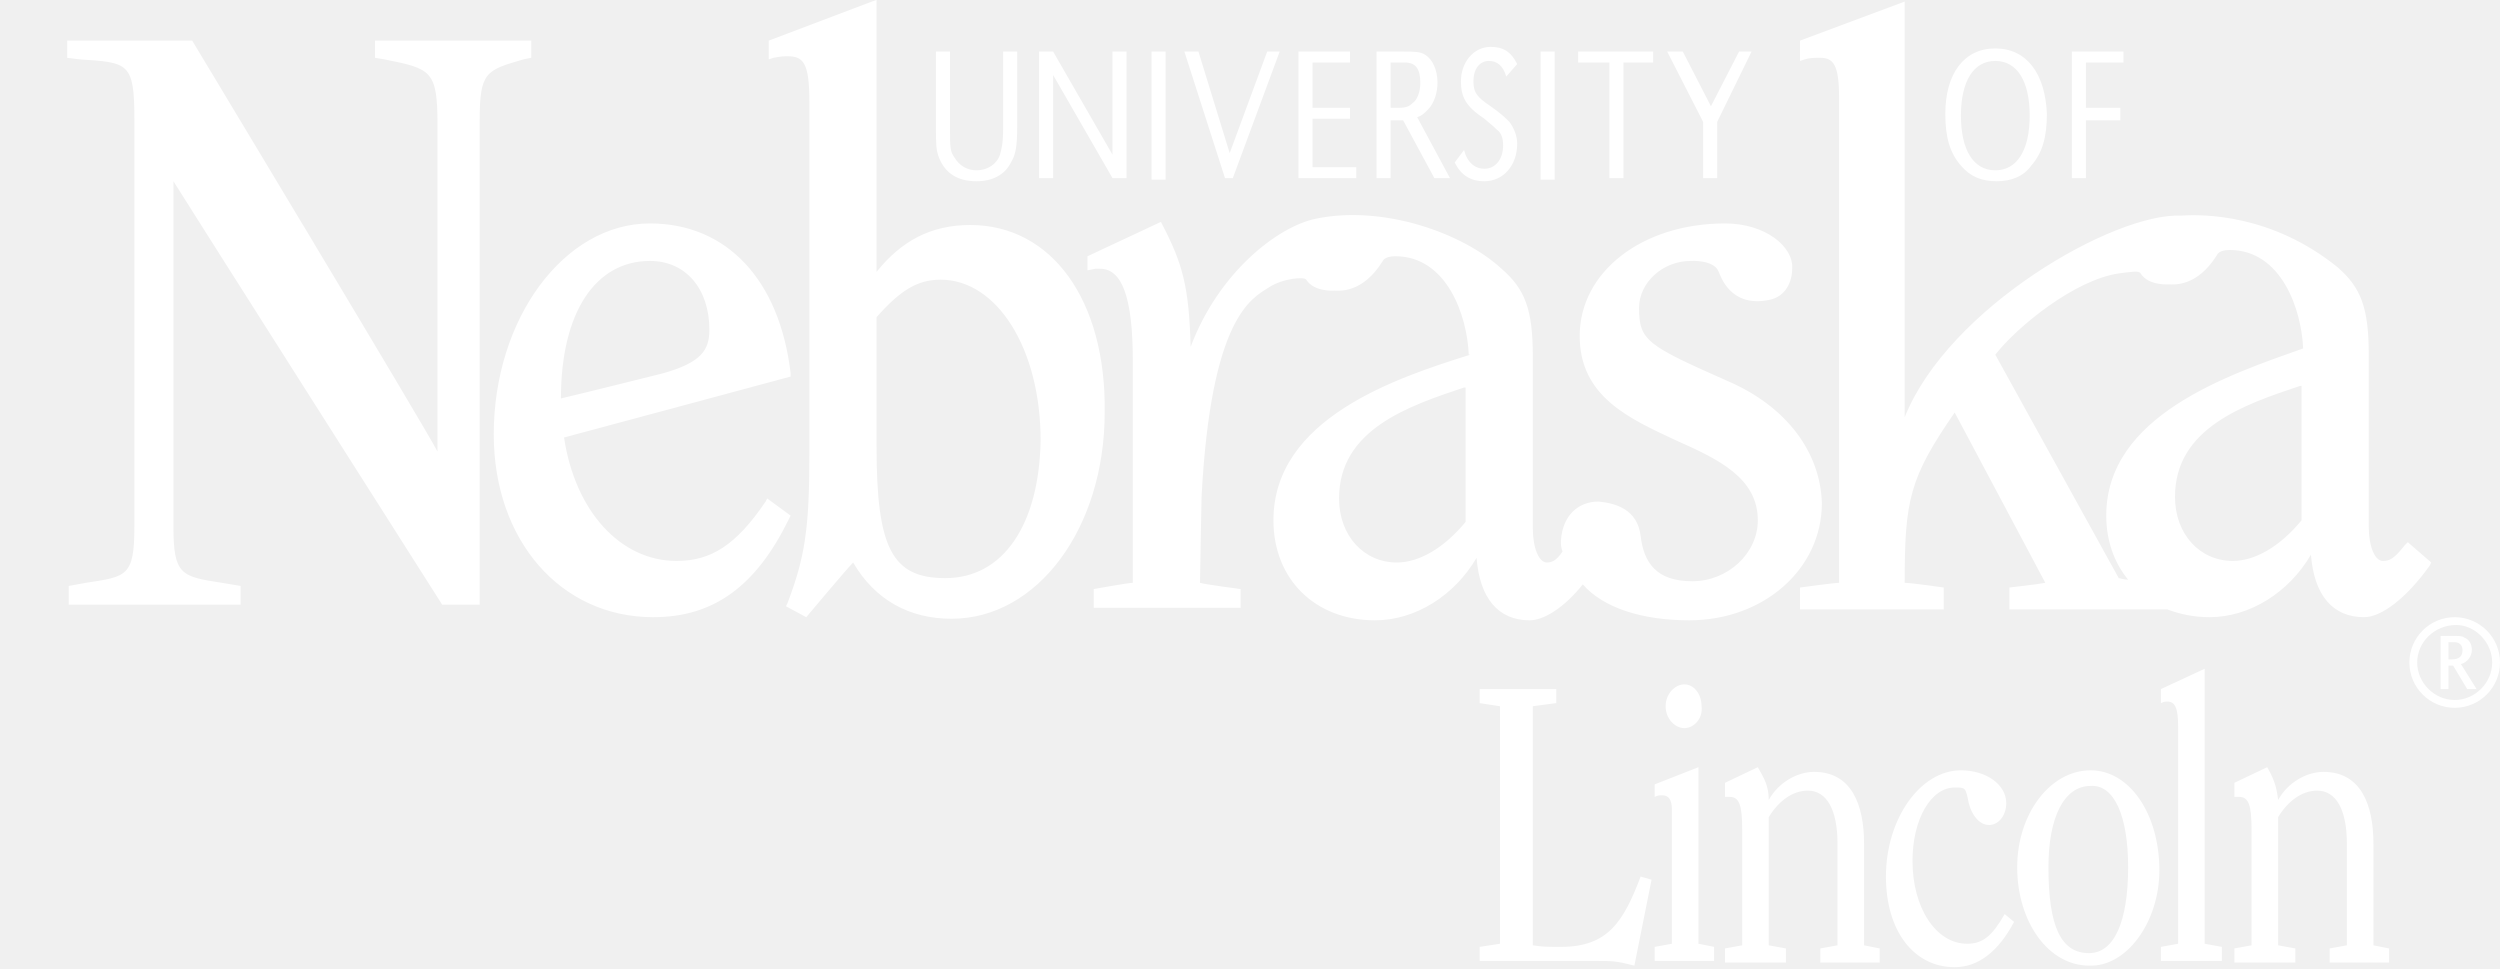
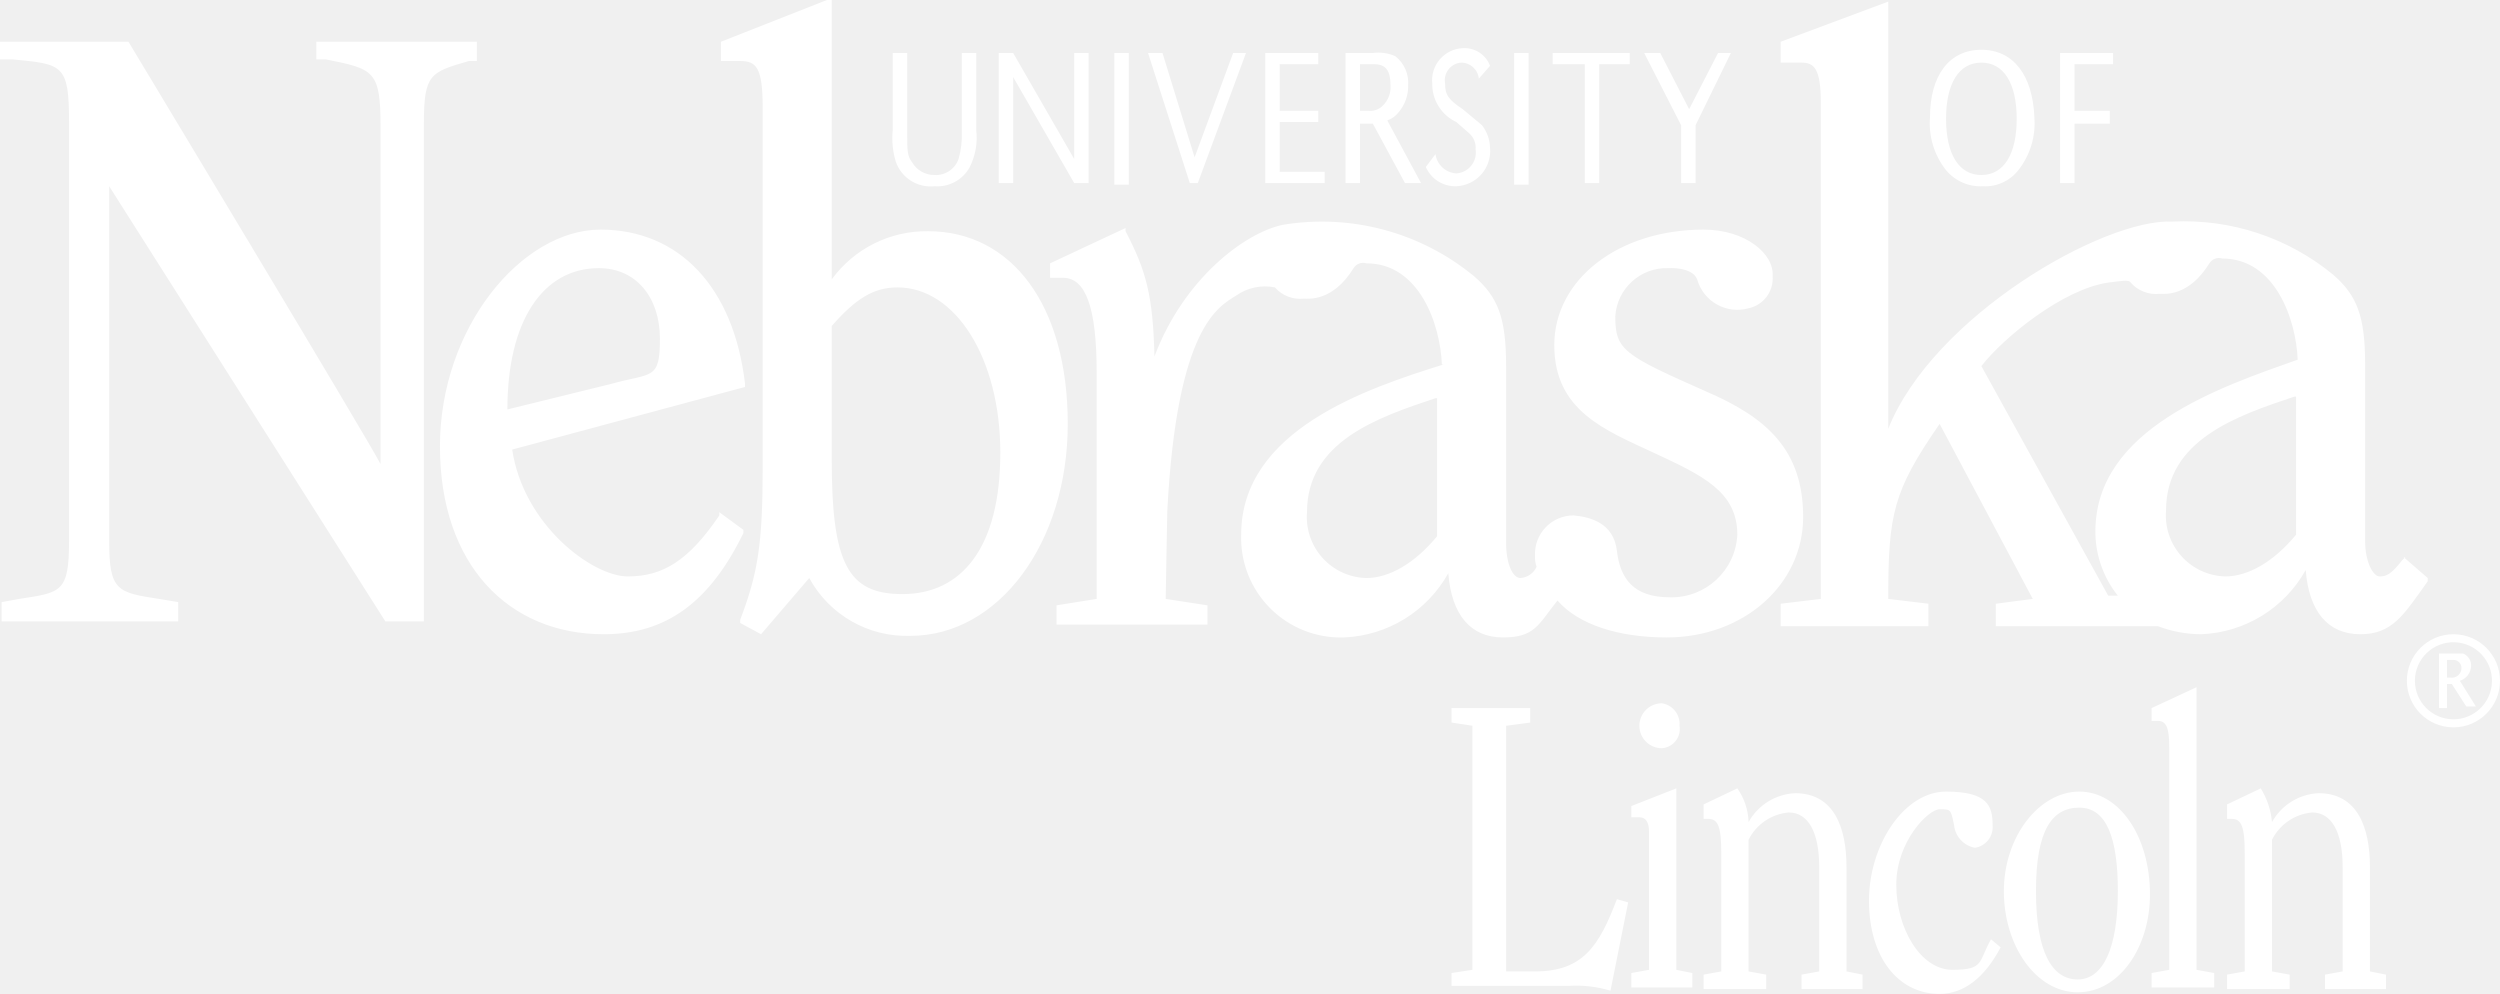
- <svg xmlns="http://www.w3.org/2000/svg" baseProfile="tiny" viewBox="0 0 160 62">
-   <path fill="#fff" d="M99.6 45l-1.5.2v15.3c.6.1 1 .1 1.8.1 3 0 4-1.6 5.1-4.5l.7.2-1.1 5.5c-1.2-.3-1.3-.3-2.6-.3h-7.3v-.9l1.3-.2v-15.2l-1.3-.2v-.9h4.9v.9zM108.7 60.4l1 .2v.9h-3.8v-.9l1.1-.2v-8.6c0-.6-.2-.9-.6-.9-.2 0-.3 0-.5.1v-.8l2.8-1.1v11.3zm-.9-13.8c-.6 0-1.2-.6-1.2-1.4 0-.8.6-1.4 1.2-1.4s1.1.6 1.1 1.4c.1.8-.5 1.4-1.1 1.4zM113.2 51.2c.6-1.1 1.8-1.8 2.9-1.8 2.4 0 3.2 2.1 3.2 4.6v6.5l1 .2v.9h-3.8v-.9l1.1-.2v-6.5c0-2.2-.7-3.4-1.9-3.4-1 0-1.9.7-2.5 1.7v8.2l1.1.2v.9h-3.9v-.9l1.1-.2v-7.4c0-1.6-.2-2.1-.8-2.1h-.3v-.9l2.1-1c.4.7.7 1.2.7 2.1zM125.1 61.9c-2.6 0-4.4-2.3-4.4-5.8 0-3.7 2.2-6.8 4.8-6.8 1.6 0 2.9.9 2.9 2.1 0 .8-.5 1.4-1.1 1.4-.6 0-1.1-.6-1.3-1.4-.2-1-.2-1-.9-1-1.5 0-2.7 2-2.7 4.7 0 3 1.5 5.3 3.5 5.3 1 0 1.6-.5 2.4-1.9l.6.5c-1 1.9-2.3 2.9-3.8 2.9zM136.2 55.5c0 3.5-.9 5.5-2.5 5.5-1.8 0-2.6-1.7-2.6-5.5 0-3.2 1-5.2 2.7-5.2 1.5-.1 2.4 1.9 2.4 5.2zm2 .2c0-3.6-1.9-6.4-4.4-6.4-2.6 0-4.7 2.8-4.7 6.2 0 3.5 2 6.3 4.6 6.3 2.4.1 4.5-2.8 4.5-6.1zM141.1 60.4l1.1.2v.9h-3.9v-.9l1.1-.2v-13.9c0-1.2-.2-1.6-.7-1.6-.1 0-.2 0-.4.1v-.9l2.8-1.3v17.6zM145.8 51.2c.6-1.1 1.8-1.8 2.9-1.8 2.4 0 3.2 2.1 3.2 4.6v6.5l1 .2v.9h-3.8v-.9l1.1-.2v-6.5c0-2.2-.7-3.4-1.9-3.4-1 0-1.9.7-2.5 1.7v8.2l1.1.2v.9h-3.9v-.9l1.1-.2v-7.4c0-1.6-.2-2.1-.8-2.1h-.3v-.9l2.1-1c.4.7.6 1.2.7 2.1zM60.8 3.3v4.9c0 1.2 0 1.5.3 1.9.3.5.8.8 1.4.8.7 0 1.3-.4 1.5-1 .1-.4.2-.7.2-1.7v-4.9h.9v4.8c0 1.3-.1 1.8-.4 2.3-.4.8-1.2 1.2-2.2 1.2-1.2 0-2-.5-2.4-1.5-.2-.5-.2-.9-.2-2v-4.8h.9zM72.1 11.4h-.9l-3.8-6.6v6.6h-.9v-8.1h.9l3.8 6.6v-6.6h.9zM73.7 3.3h.9v8.2h-.9zM78.7 9.8l2.4-6.5h.8l-3 8.1h-.5l-2.6-8.1h.9zM86.4 6.9v.7h-2.4v3.1h2.8v.7h-3.7v-8.1h3.3v.7h-2.4v2.9zM89 6.9v-2.9h.9c.7 0 1 .4 1 1.3 0 .6-.2 1.1-.5 1.3-.2.2-.4.3-.9.3h-.5zm-.9 4.5h.9v-3.7h.8l2 3.7h1l-2.1-3.9c.3-.1.4-.2.7-.5.4-.4.6-1.1.6-1.7 0-.8-.3-1.5-.8-1.8-.3-.2-.7-.2-1.4-.2h-1.7v8.1zM96.4 4.9c-.2-.7-.6-1-1.1-1-.6 0-1 .5-1 1.3 0 .7.2 1 1.1 1.6.7.5.9.7 1.2 1 .3.4.5.9.5 1.4 0 1.4-.9 2.4-2.1 2.4-.9 0-1.5-.4-1.9-1.2l.6-.8c.2.8.7 1.2 1.3 1.2.7 0 1.2-.6 1.2-1.5 0-.4-.1-.8-.4-1-.2-.2-.2-.2-.8-.7-1.2-.8-1.5-1.4-1.5-2.4 0-1.2.8-2.2 1.9-2.2.8 0 1.3.3 1.7 1.1l-.7.8zM98.6 3.3h.9v8.2h-.9zM103.9 11.4h-.9v-7.4h-2v-.7h4.8v.7h-1.9zM112.1 3.3l-2.2 4.5v3.6h-.9v-3.6l-2.3-4.5h1l1.8 3.5 1.8-3.5zM127.7 3.9c1.4 0 2.2 1.3 2.2 3.5s-.8 3.5-2.2 3.5c-1.4 0-2.2-1.3-2.2-3.5s.8-3.5 2.2-3.5zm0-.8c-2 0-3.2 1.6-3.2 4.2 0 1.5.3 2.5 1 3.3.6.7 1.3 1 2.3 1 .9 0 1.7-.3 2.2-1 .7-.8 1-1.8 1-3.3-.1-2.6-1.3-4.2-3.3-4.2zM135.7 6.9v.8h-2.2v3.7h-.9v-8.1h3.3v.7h-2.4v2.9zM24 2.6v1.1l.6.1c3 .6 3.4.7 3.4 4.2v20.9c-.7-1.4-15.7-26.3-15.7-26.3h-8v1.1l.8.1c3.1.2 3.5.2 3.5 3.8v26.1c0 3.2-.5 3.2-3.1 3.6l-1.1.2v1.2h11v-1.2l-1.2-.2c-2.6-.4-3.1-.5-3.1-3.6v-22.1c.8 1.3 17.2 27.1 17.2 27.1h2.4v-31c0-3.1.4-3.2 2.8-3.9l.5-.1v-1.1h-10zM62.1 14.4c-2.5 0-4.4 1-6 3v-17.4l-.3.1-6.6 2.5v1.2l.3-.1c.5-.1.7-.1.9-.1 1 0 1.4.4 1.4 2.9v22.6c0 4.8-.3 6.6-1.4 9.5l-.1.2 1.3.7s2.6-3.1 3-3.5c1.4 2.4 3.6 3.6 6.3 3.6 5.5 0 9.8-5.8 9.8-13.2.1-7.2-3.4-12-8.6-12zm-1.6 22.6c-3.4 0-4.4-1.9-4.4-8.4v-8.3c1.5-1.7 2.6-2.4 4.1-2.4 3.6 0 6.4 4.4 6.4 10.3-.1 5.4-2.4 8.8-6.1 8.8zM154.1 34.7l-.2.2c-.7.9-1 1-1.4 1-.5 0-.9-.9-.9-2.2v-11c0-3-.5-4.3-2-5.6-4.2-3.4-8.6-3.4-10-3.3-4.3-.2-14.9 5.9-17.7 12.9v-26.6l-6.7 2.5v1.3l.3-.1c.3-.1.6-.1 1-.1.8 0 1.2.4 1.2 2.5v31.1c-.3 0-2.5.3-2.5.3v1.4h9.2v-1.4s-2.1-.3-2.5-.3c0-5.3.3-6.7 3.2-10.9l5.8 10.9c-.5.1-2.3.3-2.3.3v1.4h10.1c.8.3 1.7.5 2.7.5 2.6 0 5.1-1.6 6.5-4 .2 2.6 1.4 4 3.4 4 1.1 0 2.7-1.2 4.2-3.3l.1-.2-1.5-1.3zm-19.3-1.7c0 1.6.5 3 1.4 4.1-.3 0-.5-.1-.6-.1l-7.9-14.3c1.4-1.8 5.1-4.8 7.9-5.2.8-.1 1.3-.2 1.4 0 .5.8 1.8.7 1.8.7.3 0 1.8.2 3.1-1.9 0 0 .1-.3.8-.3 3.3 0 4.6 3.8 4.7 6.3-4.8 1.7-12.6 4.3-12.6 10.7zm12.5.3c-1.4 1.7-3 2.6-4.4 2.6-2.1 0-3.7-1.7-3.7-4.1 0-4.4 4.4-5.9 8-7.1h.1v8.6zM49.1 31.9l-.1.2c-1.9 2.8-3.5 3.8-5.7 3.8-3.6 0-6.5-3.2-7.2-7.9.4-.1 14.5-3.9 14.5-3.9v-.2c-.7-6-4.1-9.6-9-9.6-5.5 0-10 6.1-10 13.5 0 6.8 4.3 11.7 10.2 11.7 3.9 0 6.6-2 8.7-6.3l.1-.2-1.5-1.1zm-7.5-15.2c2.3 0 3.8 1.8 3.8 4.4 0 1.3-.5 2.1-3 2.8 0 0-5.2 1.3-6.5 1.6 0-5.5 2.2-8.8 5.7-8.8zM110.6 24.4c-5.2-2.3-5.7-2.6-5.7-4.7 0-1.6 1.5-3 3.3-3 0 0 1.5-.1 1.8.7.1.2.7 2.3 3.2 1.8 1.1-.2 1.5-1.2 1.5-2 .1-1.4-1.7-2.9-4.3-2.9-5.3 0-9.3 3.1-9.3 7.2 0 3.9 3.2 5.3 6.2 6.7 2.7 1.2 5.2 2.4 5.2 5.1 0 2.1-1.9 3.9-4.2 3.9-2.3 0-3.1-1.2-3.3-2.9-.2-1.7-1.6-2.1-2.7-2.2-1.3 0-2.3.9-2.4 2.5 0 .3 0 .4.1.7-.4.6-.7.7-1 .7-.5 0-.9-.9-.9-2.2v-11c0-3-.5-4.3-2-5.6-2.5-2.3-7.6-4.1-11.9-3.2-2.4.5-6.2 3.4-8 8.2-.1-3.8-.5-5.3-1.8-7.8l-.1-.2-4.7 2.2v.9l.5-.1h.3c1.4 0 2.1 1.8 2.1 5.9v14.2c-.3 0-2.5.4-2.5.4v1.2h9.4v-1.2s-2.3-.3-2.6-.4c0-.4.1-5.5.1-5.5.6-11.5 3.2-12.7 4.3-13.4.9-.6 2.3-.7 2.4-.5.5.8 1.8.7 1.8.7.3 0 1.8.2 3.1-1.9 0 0 .1-.3.8-.3 3.3 0 4.6 3.8 4.7 6.3h.1c-4.8 1.5-12.6 4.1-12.6 10.6 0 3.8 2.7 6.4 6.5 6.4 2.6 0 5.1-1.6 6.5-4 .2 2.6 1.4 4 3.4 4 .9 0 2.2-.8 3.4-2.3 1.3 1.5 3.8 2.3 6.8 2.3 4.8 0 8.5-3.3 8.5-7.5-.1-3.3-2.3-6.2-6-7.8zm-16.8 9c-1.4 1.7-3 2.6-4.4 2.6-2.1 0-3.7-1.7-3.7-4.1 0-4.4 4.4-5.9 8-7.1h.1v8.6z" />
-   <path fill="none" d="M0 0h160v61.9h-160z" />
-   <path fill="#fff" d="M160 42.4c0 1.6-1.3 2.9-2.9 2.9-1.6 0-2.9-1.3-2.9-2.9 0-1.6 1.3-2.9 2.9-2.9 1.6 0 2.9 1.3 2.9 2.9zm-5.3 0c0 1.3 1.1 2.4 2.4 2.4 1.3 0 2.4-1.1 2.4-2.4 0-1.3-1.1-2.4-2.3-2.4-1.4 0-2.5 1.1-2.5 2.4zm1.4-1.7h.9c.4 0 .6 0 .7.1.3.1.5.4.5.8s-.3.8-.7.9l1 1.6h-.6l-.9-1.5h-.3v1.5h-.5v-3.4zm.8 1.5c.5 0 .7-.2.7-.6 0-.3-.2-.5-.5-.5h-.4v1.1h.2z" />
+ <svg xmlns="http://www.w3.org/2000/svg" viewBox="0 0 155.7 61.9">
+   <path d="M95.3 45l-1.5.2v15.3h1.8c3 0 4-1.6 5.1-4.5l.7.2-1.1 5.5a7.4 7.4 0 0 0-2.6-.3h-7.3v-.8l1.3-.2V45.2l-1.3-.2v-.9h4.9v.9zm9.1 15.4l1 .2v.9h-3.8v-.9l1.1-.2v-8.6q0-.9-.6-.9h-.5v-.7l2.8-1.1v11.3zm-.9-13.8a1.4 1.4 0 0 1 0-2.8 1.3 1.3 0 0 1 1.1 1.4 1.2 1.2 0 0 1-1.1 1.4zm5.4 4.6a3.5 3.5 0 0 1 2.9-1.8c2.4 0 3.2 2.1 3.2 4.6v6.5l1 .2v.9h-3.8v-.9l1.1-.2V54c0-2.2-.7-3.4-1.9-3.4a3.1 3.1 0 0 0-2.5 1.7v8.2l1.1.2v.9h-3.9v-.9l1.1-.2v-7.4c0-1.6-.2-2.1-.8-2.1h-.3v-.9l2.1-1a3.8 3.8 0 0 1 .7 2.1zm11.9 10.7c-2.6 0-4.4-2.3-4.4-5.8s2.2-6.8 4.8-6.8 2.9.9 2.9 2.1a1.3 1.3 0 0 1-1.1 1.4 1.6 1.6 0 0 1-1.3-1.4c-.2-1-.2-1-.9-1s-2.7 2-2.7 4.7 1.5 5.3 3.5 5.3 1.6-.5 2.4-1.9l.6.5c-1 1.9-2.3 2.9-3.8 2.9zm11.1-6.4c0 3.5-.9 5.5-2.5 5.5s-2.6-1.7-2.6-5.5 1-5.2 2.7-5.2 2.4 1.9 2.4 5.2zm2 .2c0-3.6-1.9-6.4-4.4-6.4s-4.7 2.8-4.7 6.2 2 6.3 4.6 6.3 4.5-2.8 4.5-6.1zm2.9 4.7l1.1.2v.9H134v-.9l1.1-.2V46.5c0-1.2-.2-1.6-.7-1.6h-.4v-.8l2.8-1.3v17.6zm4.7-9.2a3.5 3.5 0 0 1 2.9-1.8c2.4 0 3.2 2.1 3.2 4.6v6.5l1 .2v.9h-3.8v-.9l1.1-.2V54c0-2.2-.7-3.4-1.9-3.4a3.1 3.1 0 0 0-2.5 1.7v8.2l1.1.2v.9h-3.9v-.9l1.1-.2v-7.4c0-1.6-.2-2.1-.8-2.1h-.3v-.9l2.1-1a4.8 4.8 0 0 1 .7 2.1zm-85-47.9v4.9c0 1.2 0 1.5.3 1.9a1.6 1.6 0 0 0 1.4.8 1.5 1.5 0 0 0 1.5-1 5.4 5.4 0 0 0 .2-1.7V3.3h.9v4.8a4.1 4.1 0 0 1-.4 2.3 2.3 2.3 0 0 1-2.2 1.2 2.3 2.3 0 0 1-2.4-1.5 5 5 0 0 1-.2-2V3.3h.9zm11.3 8.1h-.9l-3.8-6.6v6.6h-.9V3.3h.9l3.8 6.6V3.3h.9v8.1zm1.6-8.1h.9v8.2h-.9V3.3zm5 6.5l2.4-6.5h.8l-3 8.1h-.5l-2.6-8.1h.9zm7.7-2.9v.7h-2.4v3.1h2.8v.7h-3.7V3.3h3.3V4h-2.4v2.9h2.4zm2.6 0V4h.9c.7 0 1 .4 1 1.3a1.6 1.6 0 0 1-.5 1.3 1.1 1.1 0 0 1-.9.3h-.5zm-.9 4.5h.9V7.7h.8l2 3.7h1l-2.1-3.9a1.5 1.5 0 0 0 .7-.5 2.5 2.5 0 0 0 .6-1.7 2.1 2.1 0 0 0-.8-1.8 2.6 2.6 0 0 0-1.4-.2h-1.7v8.1zm8.3-6.5a1.1 1.1 0 0 0-1.1-1 1.1 1.1 0 0 0-1 1.3c0 .7.2 1 1.1 1.6l1.2 1a2.4 2.4 0 0 1 .5 1.4 2.2 2.2 0 0 1-2.1 2.4 2 2 0 0 1-1.9-1.2l.6-.8a1.4 1.4 0 0 0 1.3 1.2 1.3 1.3 0 0 0 1.2-1.5 1.2 1.2 0 0 0-.4-1l-.8-.7a2.6 2.6 0 0 1-1.5-2.4A2 2 0 0 1 91.1 3a1.7 1.7 0 0 1 1.7 1.1zm2.2-1.6h.9v8.2h-.9V3.3zm5.3 8.1h-.9V4h-2v-.7h4.8V4h-1.9v7.4zm8.2-8.1l-2.2 4.5v3.6h-.9V7.8l-2.3-4.5h1l1.8 3.5 1.8-3.5h.8zm15.6.6c1.4 0 2.2 1.3 2.2 3.5s-.8 3.5-2.2 3.5-2.2-1.3-2.2-3.5.8-3.5 2.2-3.5zm0-.8c-2 0-3.2 1.6-3.2 4.2a4.7 4.7 0 0 0 1 3.3 2.8 2.8 0 0 0 2.3 1 2.6 2.6 0 0 0 2.2-1 4.7 4.7 0 0 0 1-3.3c-.1-2.6-1.3-4.2-3.3-4.2zm8 3.8v.8h-2.2v3.7h-.9V3.3h3.3V4h-2.4v2.9h2.2zM19.7 2.6v1.1h.6c3 .6 3.4.7 3.4 4.2v21C23 27.5 8 2.6 8 2.6H0v1.1h.8c3.1.3 3.5.3 3.5 3.9v26.1c0 3.2-.5 3.2-3.1 3.6l-1.1.2v1.2h11v-1.2l-1.2-.2c-2.6-.4-3.1-.5-3.1-3.6V11.6L24 38.7h2.4v-31c0-3.1.4-3.2 2.8-3.9h.5V2.6h-10zm38.1 11.8a7.3 7.3 0 0 0-6 3V0h-.3l-6.6 2.6v1.2h1.2c1 0 1.4.4 1.4 2.9v22.4c0 4.8-.3 6.6-1.4 9.5v.2l1.3.7 3-3.5a6.9 6.9 0 0 0 6.3 3.6c5.5 0 9.8-5.8 9.8-13.2s-3.5-12-8.7-12zM56.2 37c-3.4 0-4.4-1.9-4.4-8.4v-8.3c1.5-1.7 2.6-2.4 4.1-2.4 3.6 0 6.4 4.4 6.4 10.3S59.9 37 56.2 37zm93.6-2.3l-.2.2c-.7.9-1 1-1.4 1s-.9-.9-.9-2.2v-11c0-3-.5-4.3-2-5.6a14.6 14.6 0 0 0-10-3.3c-4.3-.2-14.9 5.9-17.7 12.9V.1l-6.7 2.5v1.3h1.3c.8 0 1.2.4 1.2 2.5v30.9l-2.5.3V39h9.2v-1.4l-2.5-.3c0-5.3.3-6.7 3.2-10.9l5.8 10.9-2.3.3V39h10.1a7.6 7.6 0 0 0 2.7.5 7.8 7.8 0 0 0 6.5-4c.2 2.6 1.4 4 3.4 4s2.7-1.2 4.2-3.3V36l-1.5-1.3zM130.5 33a6.4 6.4 0 0 0 1.4 4.1h-.6l-7.9-14.3c1.4-1.8 5.1-4.8 7.9-5.2.8-.1 1.3-.2 1.4 0a2.1 2.1 0 0 0 1.8.7c.3 0 1.8.2 3.1-1.9a.7.7 0 0 1 .8-.3c3.3 0 4.6 3.8 4.7 6.3-4.8 1.7-12.6 4.3-12.6 10.7zm12.5.3c-1.4 1.7-3 2.6-4.4 2.6a3.8 3.8 0 0 1-3.7-4.1c0-4.4 4.4-5.9 8-7.1h.1v8.6zm-98.2-1.4v.2c-1.9 2.8-3.5 3.8-5.7 3.8s-6.5-3.2-7.2-7.9l14.5-3.9v-.2c-.7-6-4.1-9.6-9-9.6s-10 6.1-10 13.5 4.3 11.7 10.2 11.7c3.9 0 6.6-2 8.7-6.3V33zm-7.5-15.2c2.3 0 3.8 1.8 3.8 4.4s-.5 2.1-3 2.8l-6.5 1.6c0-5.5 2.2-8.8 5.7-8.8zm69 7.7c-5.2-2.3-5.7-2.6-5.7-4.7a3.2 3.2 0 0 1 3.3-3s1.5-.1 1.8.7a2.6 2.6 0 0 0 3.2 1.8 1.9 1.9 0 0 0 1.5-2c.1-1.4-1.7-2.9-4.3-2.9-5.3 0-9.3 3.1-9.3 7.2s3.2 5.3 6.2 6.7 5.2 2.4 5.2 5.1a4.1 4.1 0 0 1-4.2 3.9c-2.3 0-3.1-1.2-3.3-2.9s-1.6-2.1-2.7-2.2a2.4 2.4 0 0 0-2.4 2.5 1.7 1.7 0 0 0 .1.7 1.2 1.2 0 0 1-1 .7c-.5 0-.9-.9-.9-2.2v-11c0-3-.5-4.3-2-5.6A14.9 14.9 0 0 0 79.9 14c-2.4.5-6.2 3.4-8 8.2-.1-3.8-.5-5.3-1.8-7.8v-.2l-4.7 2.2v.9h.8c1.4 0 2.1 1.8 2.1 5.9v14.1l-2.5.4v1.2h9.4v-1.2l-2.6-.4c0-.4.1-5.5.1-5.5.6-11.5 3.2-12.7 4.3-13.4a3.1 3.1 0 0 1 2.4-.5 2.1 2.1 0 0 0 1.8.7c.3 0 1.8.2 3.1-1.9a.7.7 0 0 1 .8-.3c3.3 0 4.6 3.8 4.7 6.3h.1c-4.8 1.5-12.6 4.1-12.6 10.6a6.2 6.2 0 0 0 6.4 6.4 7.8 7.8 0 0 0 6.5-4c.2 2.6 1.4 4 3.4 4s2.2-.8 3.4-2.3c1.3 1.5 3.8 2.3 6.8 2.3 4.8 0 8.5-3.3 8.5-7.5s-2.3-6.2-6-7.8zm-16.8 9c-1.4 1.7-3 2.6-4.4 2.6a3.8 3.8 0 0 1-3.7-4.1c0-4.4 4.4-5.9 8-7.1h.1v8.6zm66.2 9a2.9 2.9 0 1 1-2.9-2.9 2.9 2.9 0 0 1 2.9 2.9zm-5.3 0a2.4 2.4 0 1 0 2.5-2.4 2.4 2.4 0 0 0-2.5 2.4zm1.4-1.7h1.6a.8.8 0 0 1 .5.8 1 1 0 0 1-.7.9l1 1.6h-.6l-.9-1.4h-.3v1.5h-.5v-3.4h-.1zm.8 1.5a.6.6 0 0 0 .7-.6.5.5 0 0 0-.5-.5h-.4v1.1h.2z" fill="#fff" />
</svg>
